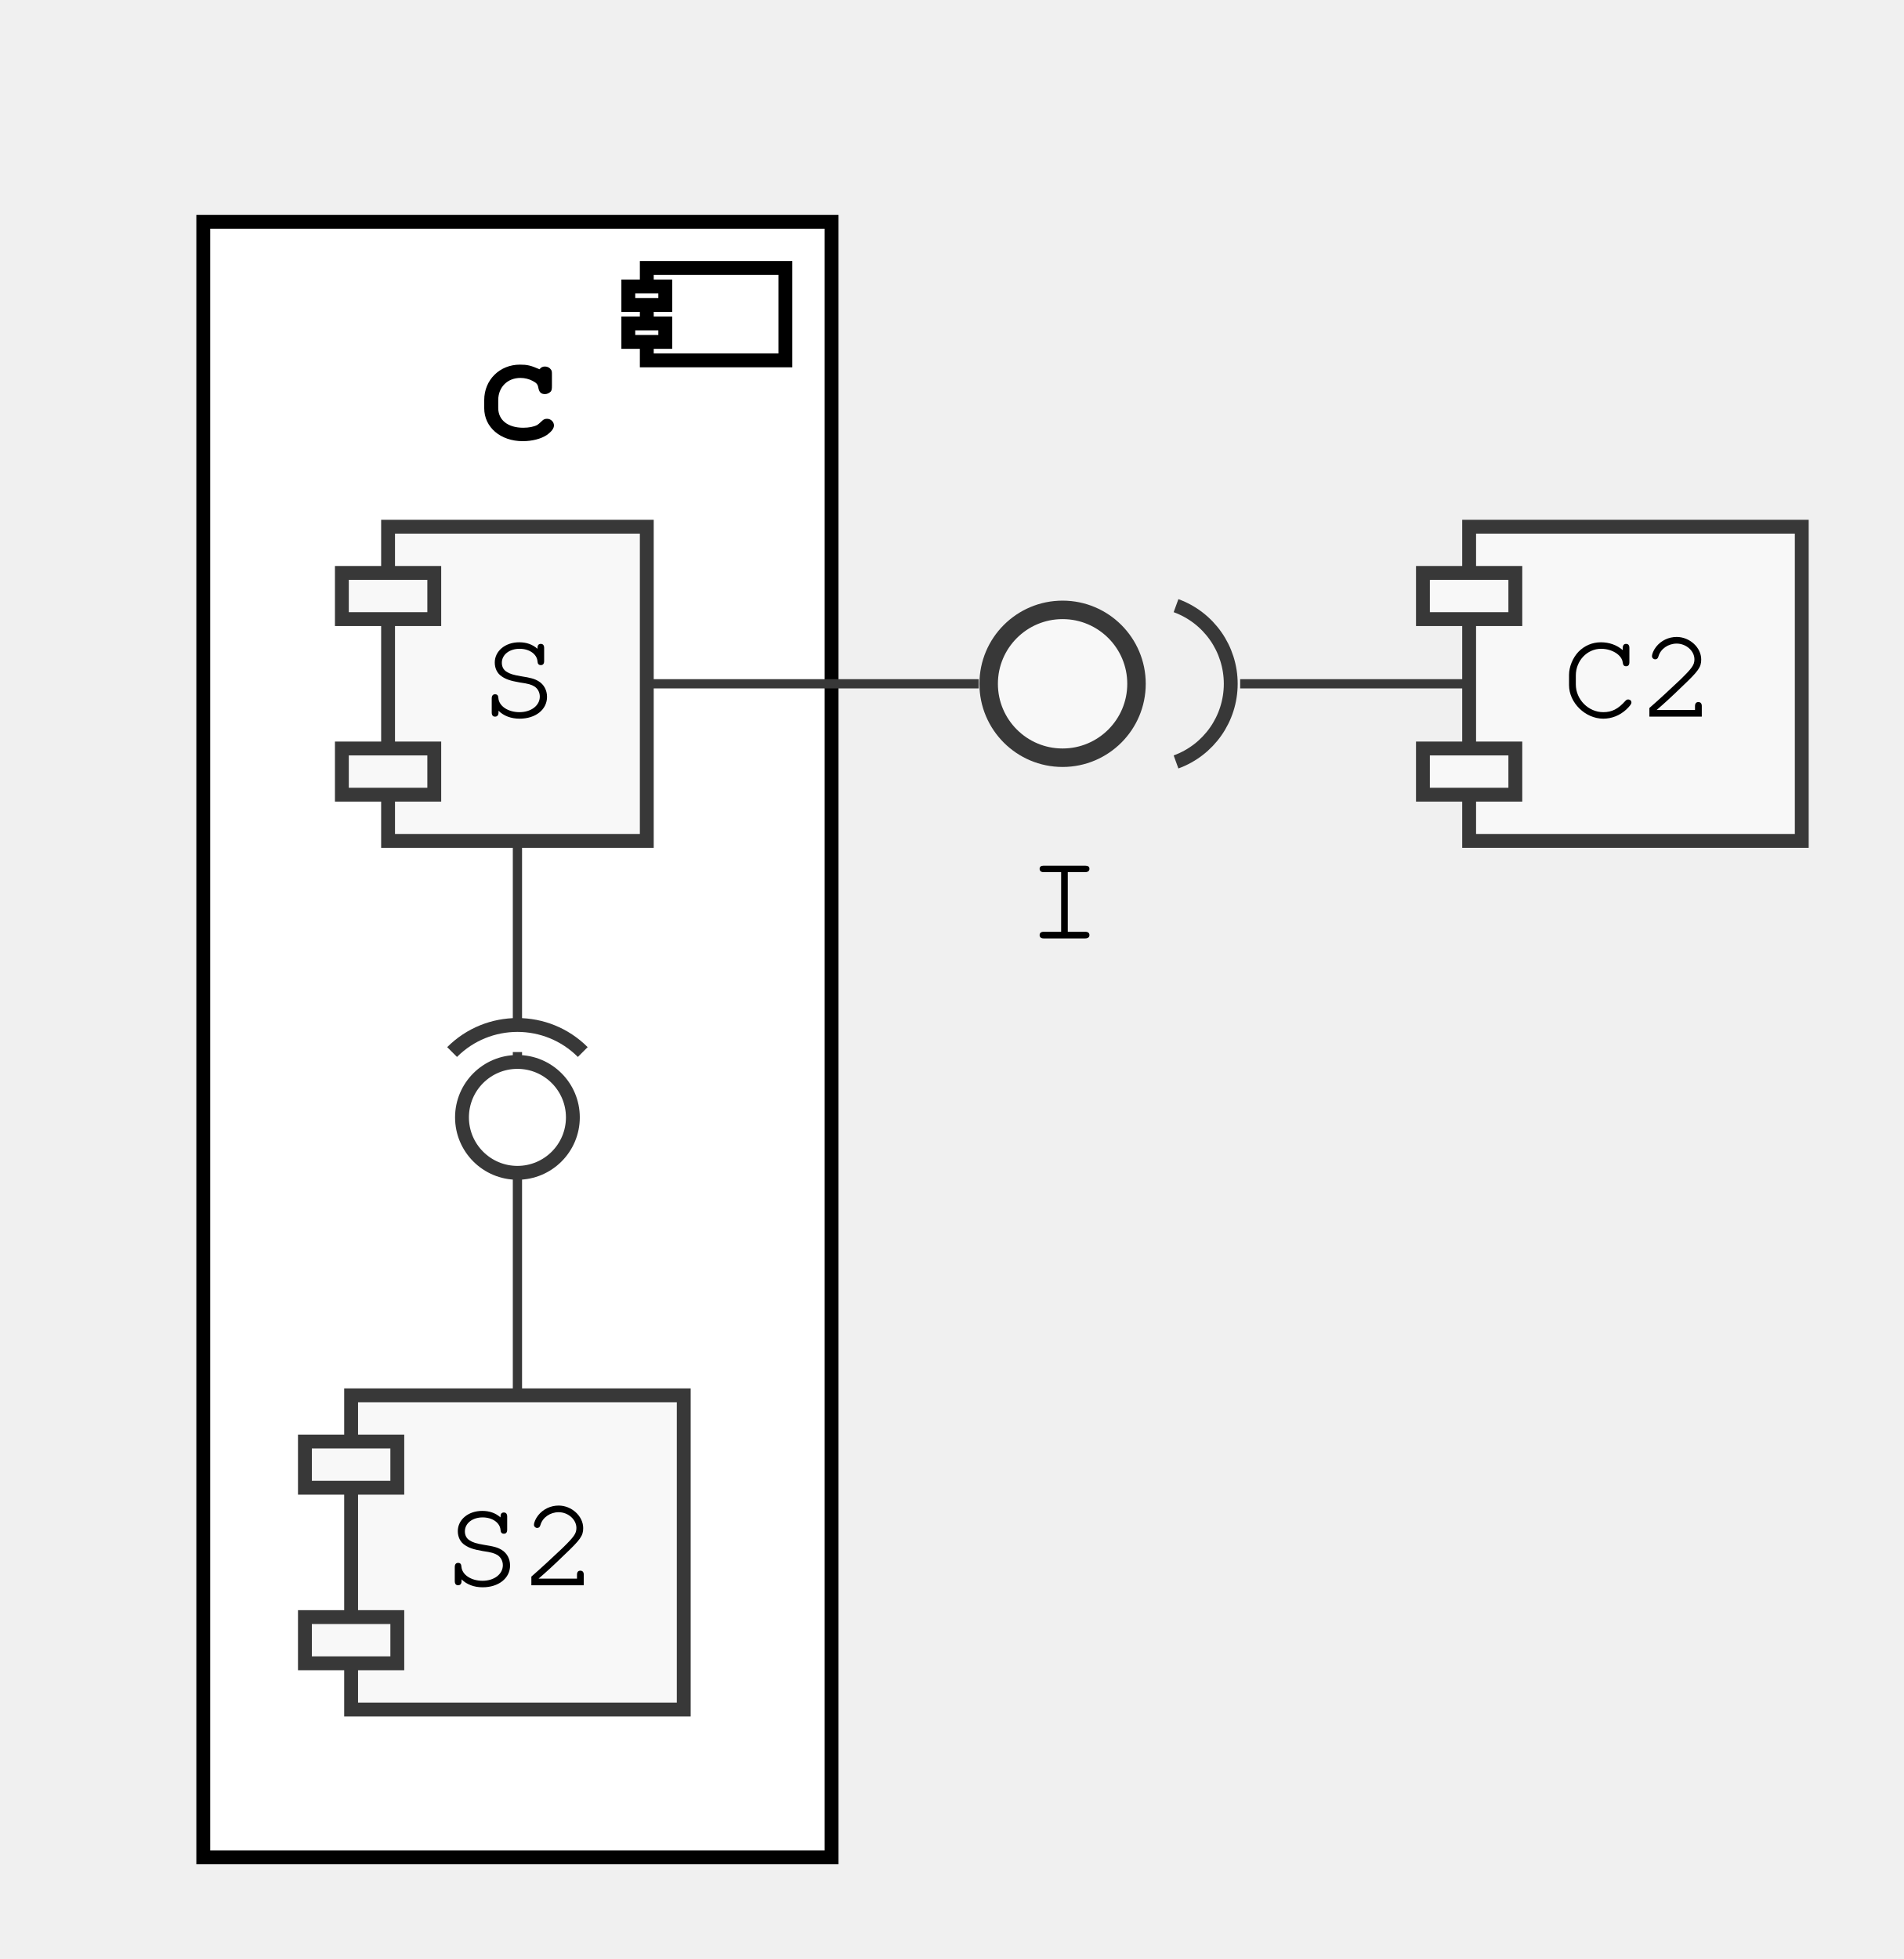
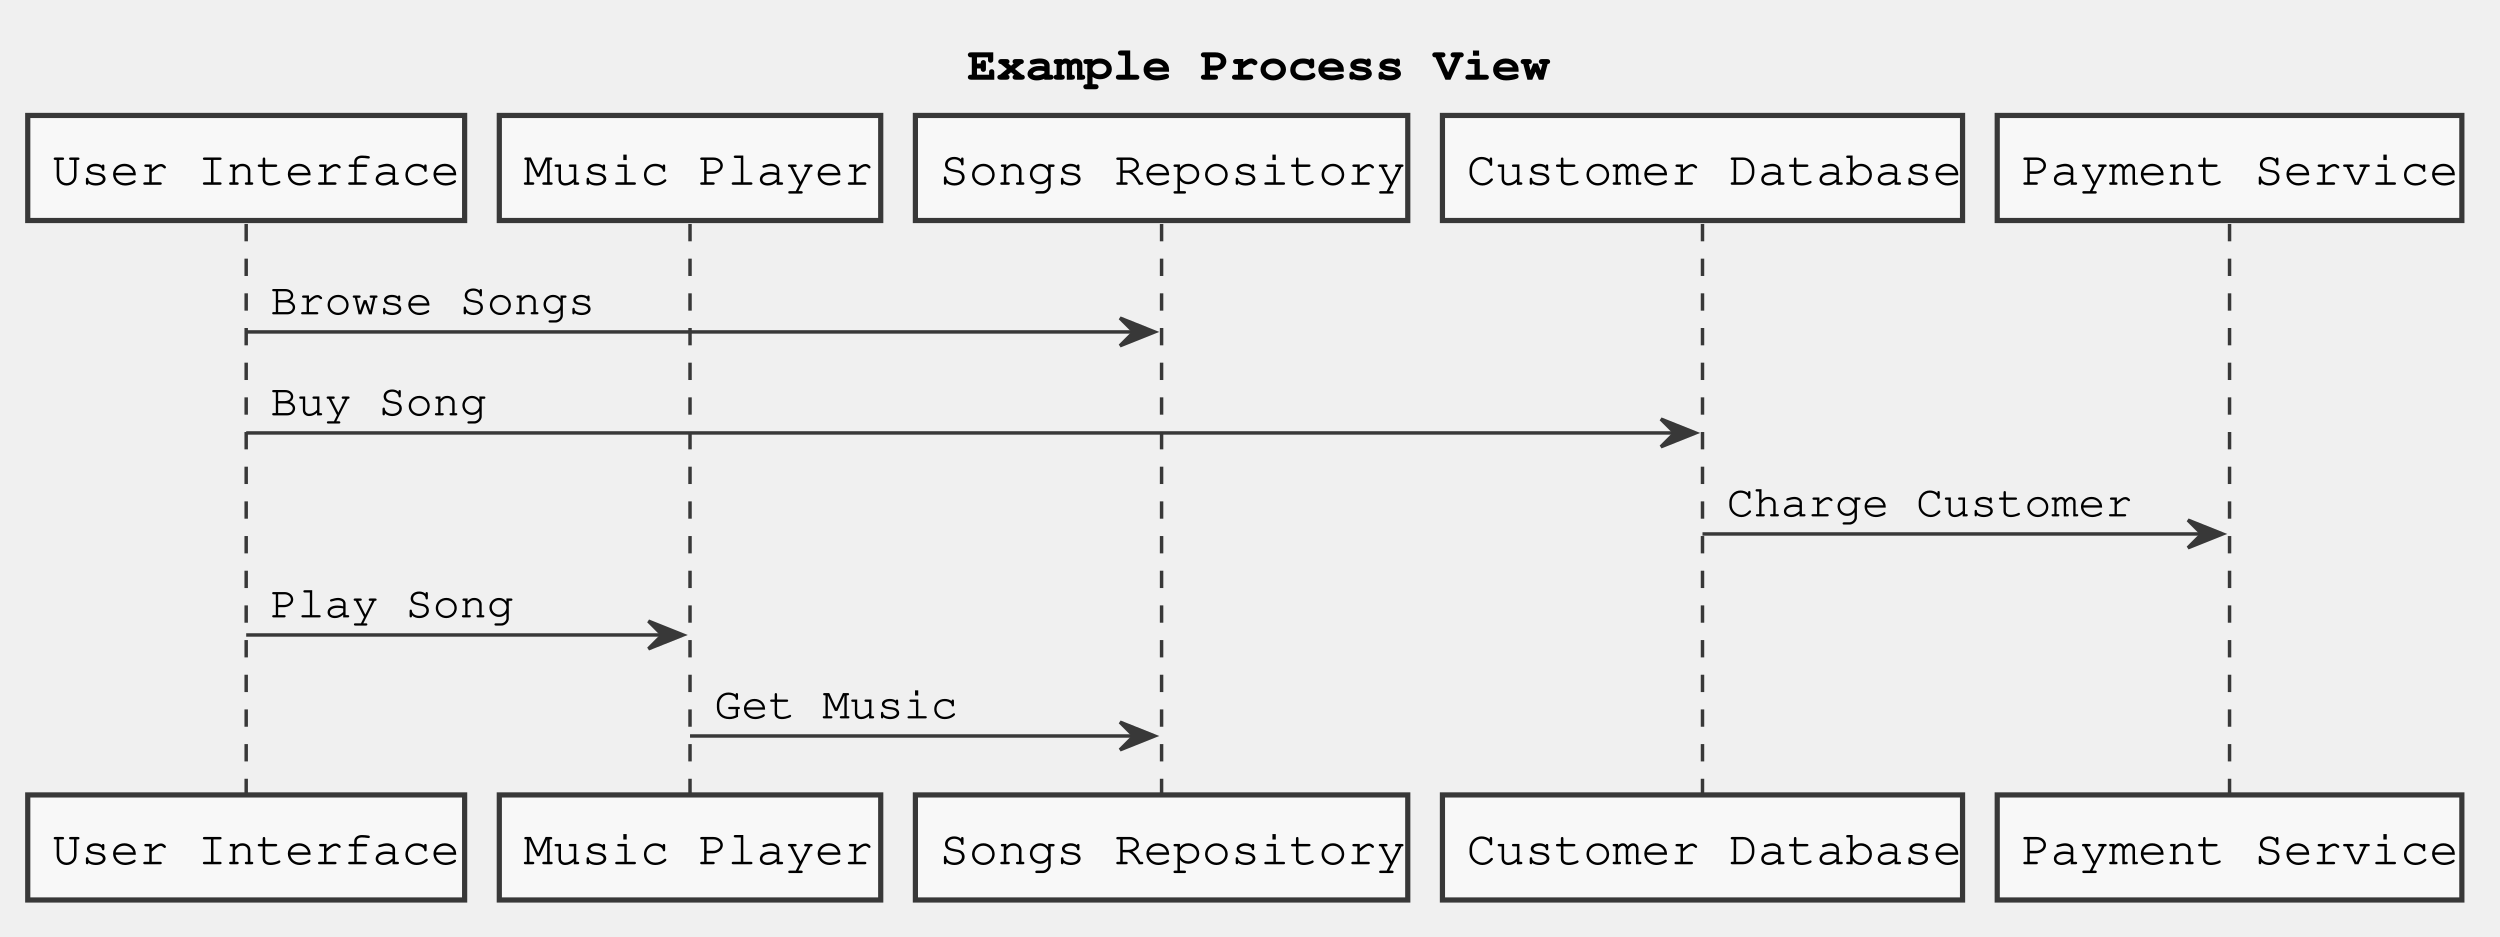
- <svg xmlns="http://www.w3.org/2000/svg" contentScriptType="application/ecmascript" contentStyleType="text/css" height="212px" preserveAspectRatio="none" style="width:206px;height:212px;" version="1.1" viewBox="0 0 206 212" width="206px" zoomAndPan="magnify">
+ <svg xmlns="http://www.w3.org/2000/svg" contentScriptType="application/ecmascript" contentStyleType="text/css" height="270px" preserveAspectRatio="none" style="width:721px;height:270px;" version="1.1" viewBox="0 0 721 270" width="721px" zoomAndPan="magnify">
  <defs />
  <g>
-     <rect fill="#FFFFFF" height="177" style="stroke: #000000; stroke-width: 1.5;" width="68" x="22" y="24" />
-     <rect fill="#FFFFFF" height="10" style="stroke: #000000; stroke-width: 1.5;" width="15" x="70" y="29" />
-     <rect fill="#FFFFFF" height="2" style="stroke: #000000; stroke-width: 1.5;" width="4" x="68" y="31" />
-     <rect fill="#FFFFFF" height="2" style="stroke: #000000; stroke-width: 1.5;" width="4" x="68" y="35" />
-     <text fill="#000000" font-family="Courier" font-size="14" font-weight="bold" lengthAdjust="spacingAndGlyphs" textLength="8" x="52" y="47.555">C</text>
-     <rect fill="#F8F8F8" height="34" style="stroke: #383838; stroke-width: 1.5;" width="28" x="42" y="57" />
-     <rect fill="#F8F8F8" height="5" style="stroke: #383838; stroke-width: 1.5;" width="10" x="37" y="62" />
-     <rect fill="#F8F8F8" height="5" style="stroke: #383838; stroke-width: 1.5;" width="10" x="37" y="81" />
-     <text fill="#000000" font-family="Courier" font-size="14" lengthAdjust="spacingAndGlyphs" textLength="8" x="52" y="77.555">S</text>
-     <rect fill="#F8F8F8" height="34" style="stroke: #383838; stroke-width: 1.5;" width="36" x="38" y="151" />
-     <rect fill="#F8F8F8" height="5" style="stroke: #383838; stroke-width: 1.5;" width="10" x="33" y="156" />
-     <rect fill="#F8F8F8" height="5" style="stroke: #383838; stroke-width: 1.5;" width="10" x="33" y="175" />
-     <text fill="#000000" font-family="Courier" font-size="14" lengthAdjust="spacingAndGlyphs" textLength="16" x="48" y="171.555">S2</text>
-     <ellipse cx="115" cy="74" fill="#F8F8F8" rx="8" ry="8" style="stroke: #383838; stroke-width: 2.0;" />
-     <text fill="#000000" font-family="Courier" font-size="14" lengthAdjust="spacingAndGlyphs" textLength="8" x="111" y="101.555">I</text>
-     <rect fill="#F8F8F8" height="34" style="stroke: #383838; stroke-width: 1.5;" width="36" x="159" y="57" />
-     <rect fill="#F8F8F8" height="5" style="stroke: #383838; stroke-width: 1.5;" width="10" x="154" y="62" />
-     <rect fill="#F8F8F8" height="5" style="stroke: #383838; stroke-width: 1.5;" width="10" x="154" y="81" />
-     <text fill="#000000" font-family="Courier" font-size="14" lengthAdjust="spacingAndGlyphs" textLength="16" x="169" y="77.555">C2</text>
-     <path d="M56,91.03 C56,107.81 56,134.02 56,150.85 " fill="none" id="S-S2" style="stroke: #383838; stroke-width: 1.0;" />
-     <path d="M63.071,113.85 A10,10 0 0 0 48.929 113.85" fill="#FFFFFF" style="stroke: #383838; stroke-width: 1.5;" />
-     <ellipse cx="56" cy="120.921" fill="#FFFFFF" rx="6" ry="6" style="stroke: #383838; stroke-width: 1.5;" />
-     <path d="M70.29,74 C82.17,74 94.04,74 105.92,74 " fill="none" id="S-I" style="stroke: #383838; stroke-width: 1.0;" />
-     <path d="M134.22,74 C142.43,74 150.64,74 158.85,74 " fill="none" id="I&lt;-C2" style="stroke: #383838; stroke-width: 1.0;" />
-     <path d="M127.278,82.457 A9,9 0 0 0 127.278 65.543" fill="none" style="stroke: #383838; stroke-width: 1.5;" />
+     <text fill="#000000" font-family="Courier" font-size="14" font-weight="bold" lengthAdjust="spacingAndGlyphs" textLength="160" x="279" y="22.995">Example Process View</text>
+     <line style="stroke: #383838; stroke-width: 1.0; stroke-dasharray: 5.0,5.0;" x1="71" x2="71" y1="64.594" y2="230.258" />
+     <line style="stroke: #383838; stroke-width: 1.0; stroke-dasharray: 5.0,5.0;" x1="199" x2="199" y1="64.594" y2="230.258" />
+     <line style="stroke: #383838; stroke-width: 1.0; stroke-dasharray: 5.0,5.0;" x1="335" x2="335" y1="64.594" y2="230.258" />
+     <line style="stroke: #383838; stroke-width: 1.0; stroke-dasharray: 5.0,5.0;" x1="491" x2="491" y1="64.594" y2="230.258" />
+     <line style="stroke: #383838; stroke-width: 1.0; stroke-dasharray: 5.0,5.0;" x1="643" x2="643" y1="64.594" y2="230.258" />
+     <rect fill="#F8F8F8" height="30.297" style="stroke: #383838; stroke-width: 1.5;" width="126" x="8" y="33.297" />
+     <text fill="#000000" font-family="Courier" font-size="14" lengthAdjust="spacingAndGlyphs" textLength="112" x="15" y="53.292">User Interface</text>
+     <rect fill="#F8F8F8" height="30.297" style="stroke: #383838; stroke-width: 1.5;" width="126" x="8" y="229.258" />
+     <text fill="#000000" font-family="Courier" font-size="14" lengthAdjust="spacingAndGlyphs" textLength="112" x="15" y="249.253">User Interface</text>
+     <rect fill="#F8F8F8" height="30.297" style="stroke: #383838; stroke-width: 1.5;" width="110" x="144" y="33.297" />
+     <text fill="#000000" font-family="Courier" font-size="14" lengthAdjust="spacingAndGlyphs" textLength="96" x="151" y="53.292">Music Player</text>
+     <rect fill="#F8F8F8" height="30.297" style="stroke: #383838; stroke-width: 1.5;" width="110" x="144" y="229.258" />
+     <text fill="#000000" font-family="Courier" font-size="14" lengthAdjust="spacingAndGlyphs" textLength="96" x="151" y="249.253">Music Player</text>
+     <rect fill="#F8F8F8" height="30.297" style="stroke: #383838; stroke-width: 1.5;" width="142" x="264" y="33.297" />
+     <text fill="#000000" font-family="Courier" font-size="14" lengthAdjust="spacingAndGlyphs" textLength="128" x="271" y="53.292">Songs Repository</text>
+     <rect fill="#F8F8F8" height="30.297" style="stroke: #383838; stroke-width: 1.5;" width="142" x="264" y="229.258" />
+     <text fill="#000000" font-family="Courier" font-size="14" lengthAdjust="spacingAndGlyphs" textLength="128" x="271" y="249.253">Songs Repository</text>
+     <rect fill="#F8F8F8" height="30.297" style="stroke: #383838; stroke-width: 1.5;" width="150" x="416" y="33.297" />
+     <text fill="#000000" font-family="Courier" font-size="14" lengthAdjust="spacingAndGlyphs" textLength="136" x="423" y="53.292">Customer Database</text>
+     <rect fill="#F8F8F8" height="30.297" style="stroke: #383838; stroke-width: 1.5;" width="150" x="416" y="229.258" />
+     <text fill="#000000" font-family="Courier" font-size="14" lengthAdjust="spacingAndGlyphs" textLength="136" x="423" y="249.253">Customer Database</text>
+     <rect fill="#F8F8F8" height="30.297" style="stroke: #383838; stroke-width: 1.5;" width="134" x="576" y="33.297" />
+     <text fill="#000000" font-family="Courier" font-size="14" lengthAdjust="spacingAndGlyphs" textLength="120" x="583" y="53.292">Payment Service</text>
+     <rect fill="#F8F8F8" height="30.297" style="stroke: #383838; stroke-width: 1.5;" width="134" x="576" y="229.258" />
+     <text fill="#000000" font-family="Courier" font-size="14" lengthAdjust="spacingAndGlyphs" textLength="120" x="583" y="249.253">Payment Service</text>
+     <polygon fill="#383838" points="323,91.727,333,95.727,323,99.727,327,95.727" style="stroke: #383838; stroke-width: 1.0;" />
+     <line style="stroke: #383838; stroke-width: 1.0;" x1="71" x2="329" y1="95.727" y2="95.727" />
+     <text fill="#000000" font-family="Courier" font-size="13" lengthAdjust="spacingAndGlyphs" textLength="96" x="78" y="90.661">Browse Songs</text>
+     <polygon fill="#383838" points="479,120.859,489,124.859,479,128.859,483,124.859" style="stroke: #383838; stroke-width: 1.0;" />
+     <line style="stroke: #383838; stroke-width: 1.0;" x1="71" x2="485" y1="124.859" y2="124.859" />
+     <text fill="#000000" font-family="Courier" font-size="13" lengthAdjust="spacingAndGlyphs" textLength="64" x="78" y="119.793">Buy Song</text>
+     <polygon fill="#383838" points="631,149.992,641,153.992,631,157.992,635,153.992" style="stroke: #383838; stroke-width: 1.0;" />
+     <line style="stroke: #383838; stroke-width: 1.0;" x1="491" x2="637" y1="153.992" y2="153.992" />
+     <text fill="#000000" font-family="Courier" font-size="13" lengthAdjust="spacingAndGlyphs" textLength="120" x="498" y="148.926">Charge Customer</text>
+     <polygon fill="#383838" points="187,179.125,197,183.125,187,187.125,191,183.125" style="stroke: #383838; stroke-width: 1.0;" />
+     <line style="stroke: #383838; stroke-width: 1.0;" x1="71" x2="193" y1="183.125" y2="183.125" />
+     <text fill="#000000" font-family="Courier" font-size="13" lengthAdjust="spacingAndGlyphs" textLength="72" x="78" y="178.059">Play Song</text>
+     <polygon fill="#383838" points="323,208.258,333,212.258,323,216.258,327,212.258" style="stroke: #383838; stroke-width: 1.0;" />
+     <line style="stroke: #383838; stroke-width: 1.0;" x1="199" x2="329" y1="212.258" y2="212.258" />
+     <text fill="#000000" font-family="Courier" font-size="13" lengthAdjust="spacingAndGlyphs" textLength="72" x="206" y="207.192">Get Music</text>
  </g>
</svg>
